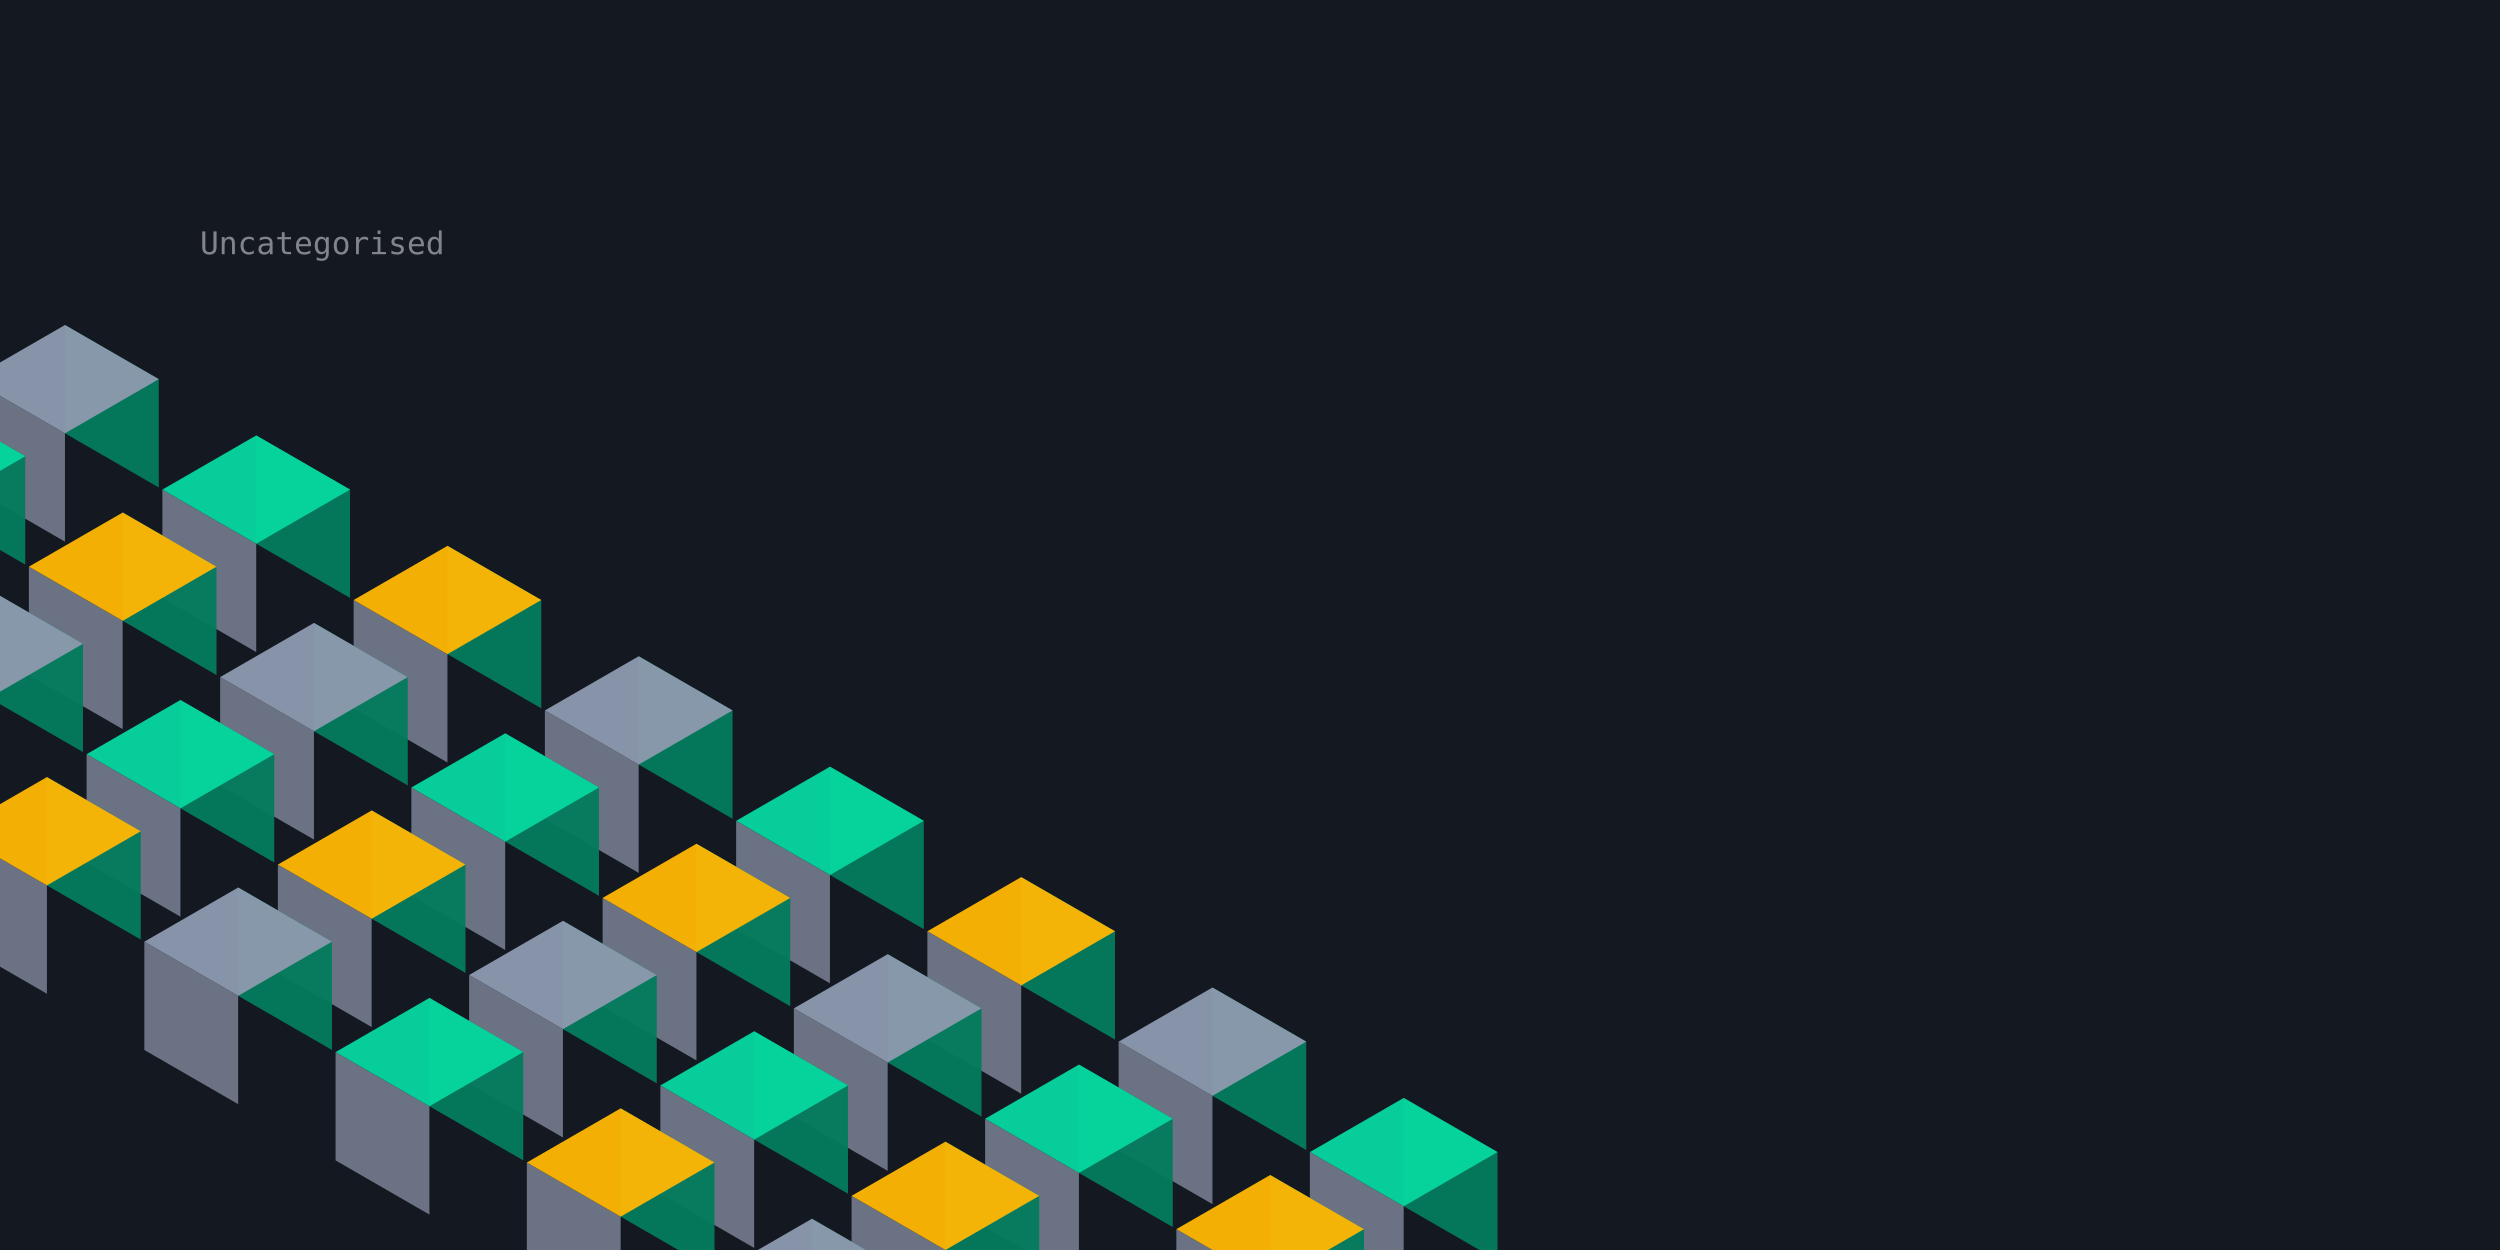
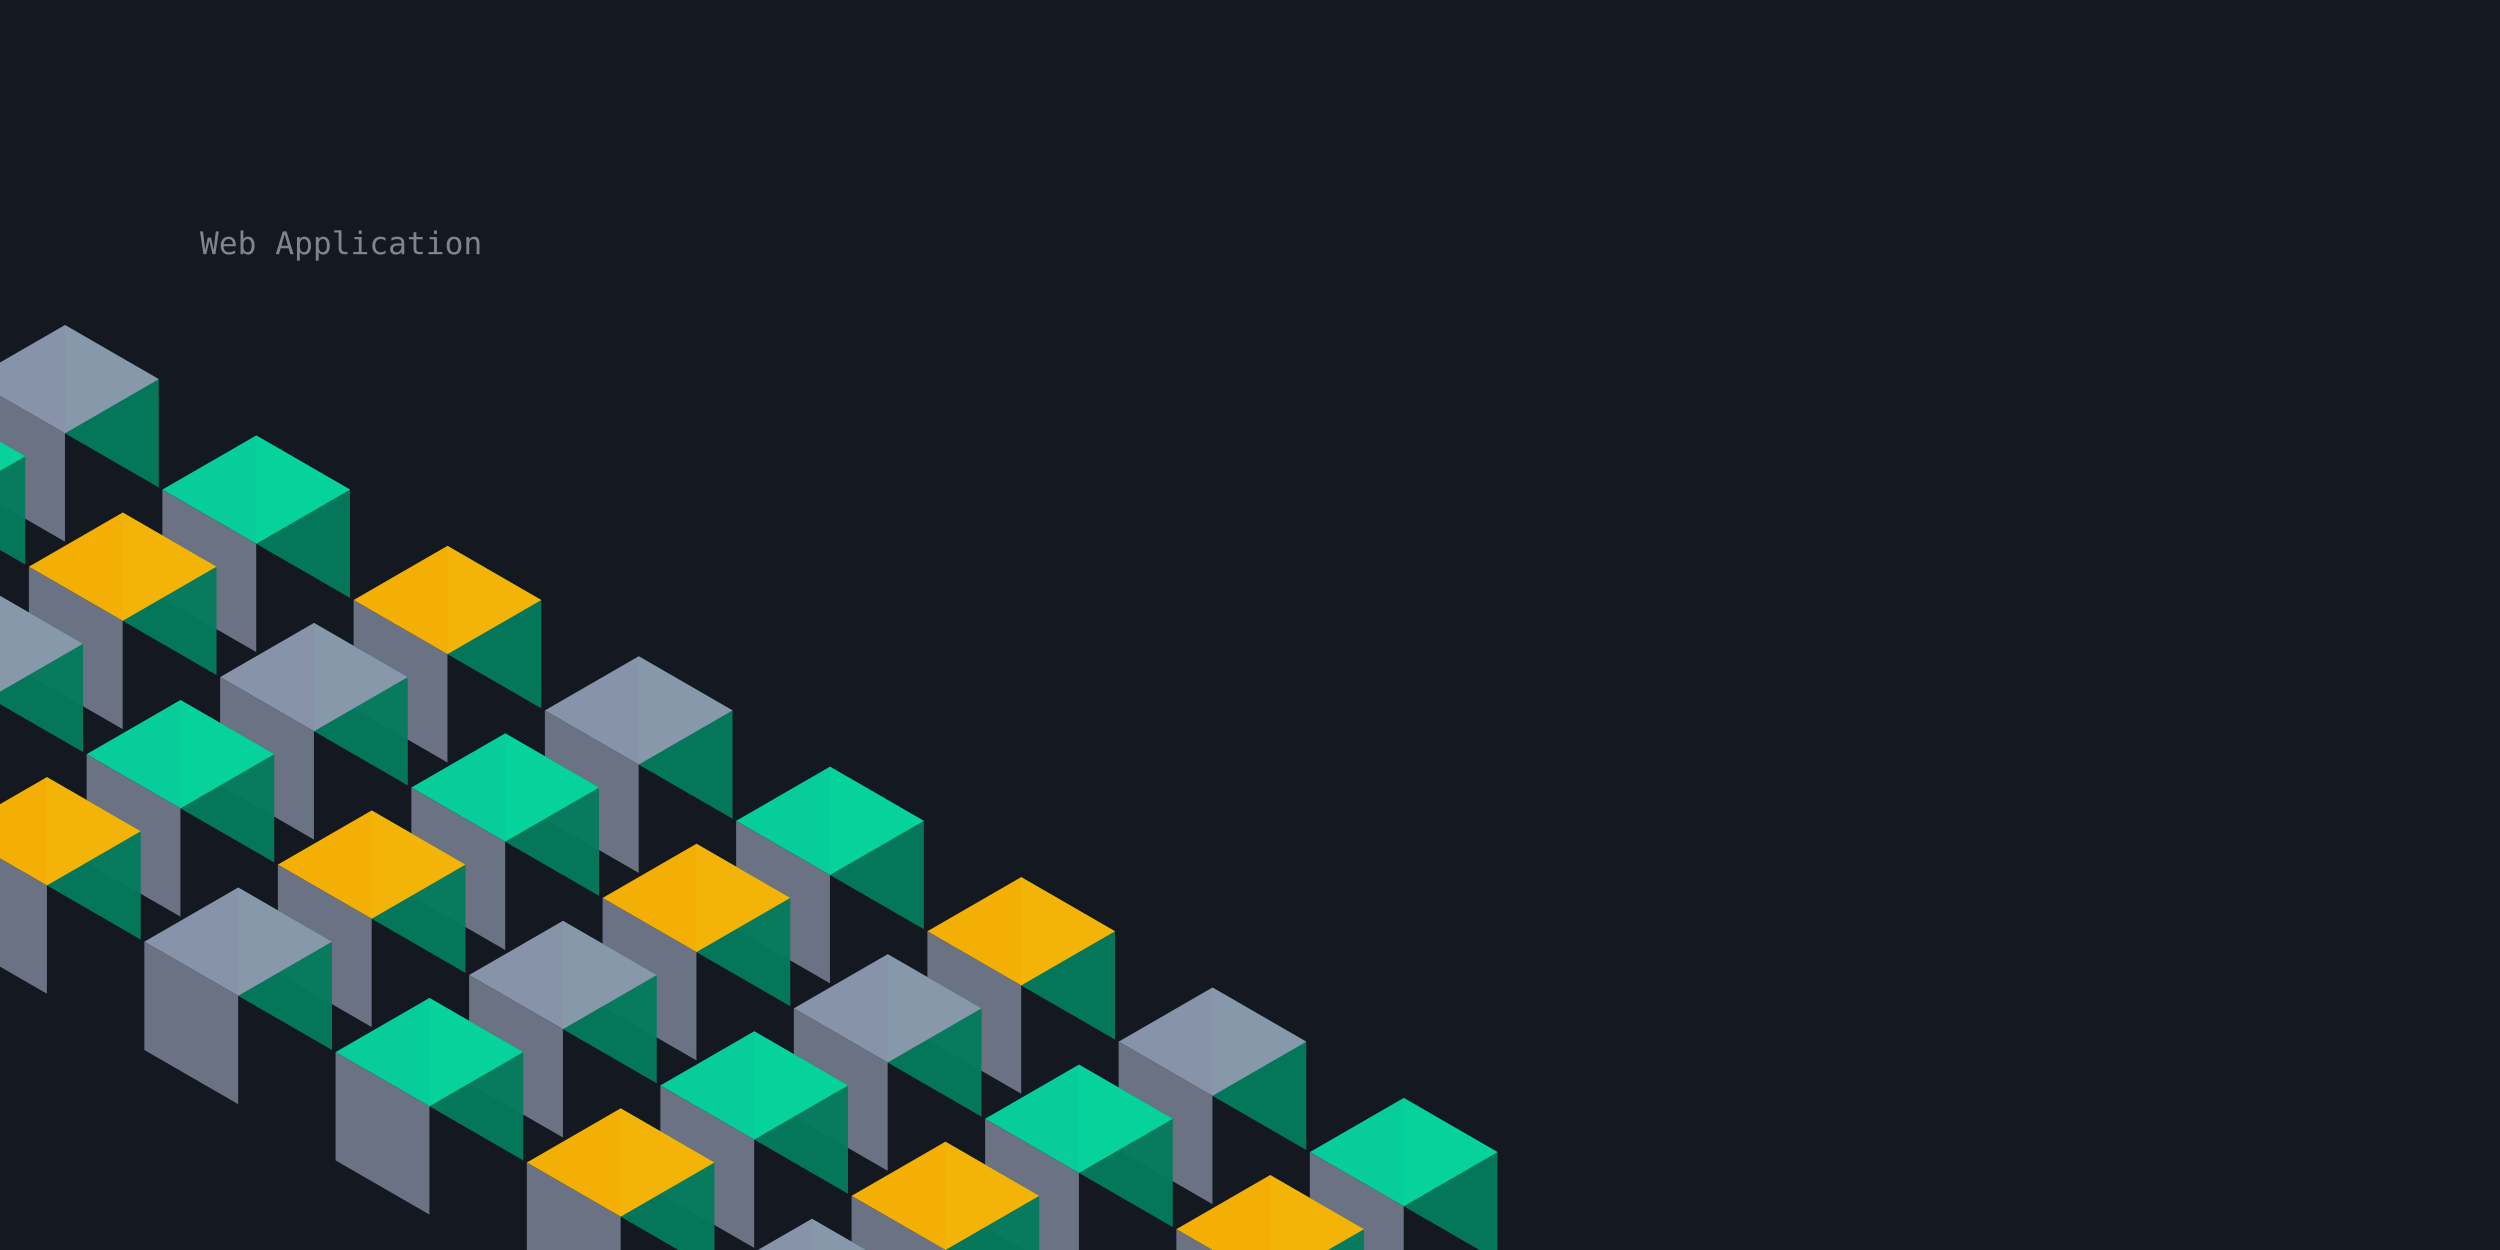
<svg xmlns="http://www.w3.org/2000/svg" viewBox="0 0 1200 600" width="1200" height="600" role="img" aria-label="nex-robotix domain model">
  <rect width="1200" height="600" fill="#141821" />
  <defs>
    <linearGradient id="gd" x1="0" y1="0" x2="1" y2="1">
      <stop offset="0%" stop-color="#ffb703" />
      <stop offset="100%" stop-color="#8d99ae" />
    </linearGradient>
  </defs>
  <g>
    <polygon points="-60.62,155.00 -15.59,181.00 -15.59,129.00 -60.62,103.00" fill="#037c5d" opacity="0.95" />
    <polygon points="-105.66,181.00 -60.62,207.00 -60.62,155.00 -105.66,129.00" fill="#6e7788" opacity="0.95" />
    <polygon points="-60.62,103.00 -15.59,129.00 -60.62,155.00 -105.66,129.00" fill="#ffb703" opacity="0.95" />
  </g>
  <g>
    <polygon points="31.18,208.00 76.21,234.00 76.21,182.00 31.18,156.00" fill="#037c5d" opacity="0.95" />
    <polygon points="-13.86,234.00 31.18,260.00 31.18,208.00 -13.86,182.00" fill="#6e7788" opacity="0.95" />
    <polygon points="31.18,156.00 76.21,182.00 31.18,208.00 -13.86,182.00" fill="#8d99ae" opacity="0.95" />
  </g>
  <g>
    <polygon points="122.98,261.00 168.01,287.00 168.01,235.00 122.98,209.00" fill="#037c5d" opacity="0.95" />
    <polygon points="77.94,287.00 122.98,313.00 122.98,261.00 77.94,235.00" fill="#6e7788" opacity="0.95" />
    <polygon points="122.98,209.00 168.01,235.00 122.98,261.00 77.94,235.00" fill="#06d6a0" opacity="0.95" />
  </g>
  <g>
    <polygon points="214.77,314.00 259.81,340.00 259.81,288.00 214.77,262.00" fill="#037c5d" opacity="0.95" />
    <polygon points="169.74,340.00 214.77,366.00 214.77,314.00 169.74,288.00" fill="#6e7788" opacity="0.95" />
    <polygon points="214.77,262.00 259.81,288.00 214.77,314.00 169.74,288.00" fill="#ffb703" opacity="0.95" />
  </g>
  <g>
    <polygon points="306.57,367.00 351.61,393.00 351.61,341.00 306.57,315.00" fill="#037c5d" opacity="0.95" />
    <polygon points="261.54,393.00 306.57,419.00 306.57,367.00 261.54,341.00" fill="#6e7788" opacity="0.95" />
    <polygon points="306.57,315.00 351.61,341.00 306.57,367.00 261.54,341.00" fill="#8d99ae" opacity="0.95" />
  </g>
  <g>
    <polygon points="398.37,420.00 443.41,446.00 443.41,394.00 398.37,368.00" fill="#037c5d" opacity="0.95" />
    <polygon points="353.34,446.00 398.37,472.00 398.37,420.00 353.34,394.00" fill="#6e7788" opacity="0.95" />
    <polygon points="398.37,368.00 443.41,394.00 398.37,420.00 353.34,394.00" fill="#06d6a0" opacity="0.95" />
  </g>
  <g>
    <polygon points="490.17,473.00 535.20,499.00 535.20,447.00 490.17,421.00" fill="#037c5d" opacity="0.95" />
    <polygon points="445.14,499.00 490.17,525.00 490.17,473.00 445.14,447.00" fill="#6e7788" opacity="0.95" />
    <polygon points="490.17,421.00 535.20,447.00 490.17,473.00 445.14,447.00" fill="#ffb703" opacity="0.95" />
  </g>
  <g>
    <polygon points="581.97,526.00 627.00,552.00 627.00,500.00 581.97,474.00" fill="#037c5d" opacity="0.95" />
    <polygon points="536.94,552.00 581.97,578.00 581.97,526.00 536.94,500.00" fill="#6e7788" opacity="0.95" />
    <polygon points="581.97,474.00 627.00,500.00 581.97,526.00 536.94,500.00" fill="#8d99ae" opacity="0.95" />
  </g>
  <g>
    <polygon points="673.77,579.00 718.80,605.00 718.80,553.00 673.77,527.00" fill="#037c5d" opacity="0.95" />
    <polygon points="628.73,605.00 673.77,631.00 673.77,579.00 628.73,553.00" fill="#6e7788" opacity="0.95" />
    <polygon points="673.77,527.00 718.80,553.00 673.77,579.00 628.73,553.00" fill="#06d6a0" opacity="0.95" />
  </g>
  <g>
    <polygon points="-124.71,192.00 -79.67,218.00 -79.67,166.00 -124.71,140.00" fill="#037c5d" opacity="0.95" />
    <polygon points="-169.74,218.00 -124.71,244.00 -124.71,192.00 -169.74,166.00" fill="#6e7788" opacity="0.95" />
    <polygon points="-124.71,140.00 -79.67,166.00 -124.71,192.00 -169.74,166.00" fill="#8d99ae" opacity="0.95" />
  </g>
  <g>
    <polygon points="-32.91,245.00 12.12,271.00 12.12,219.00 -32.91,193.00" fill="#037c5d" opacity="0.95" />
    <polygon points="-77.94,271.00 -32.91,297.00 -32.91,245.00 -77.94,219.00" fill="#6e7788" opacity="0.95" />
    <polygon points="-32.91,193.00 12.12,219.00 -32.91,245.00 -77.94,219.00" fill="#06d6a0" opacity="0.95" />
  </g>
  <g>
    <polygon points="58.89,298.00 103.92,324.00 103.92,272.00 58.89,246.00" fill="#037c5d" opacity="0.95" />
    <polygon points="13.86,324.00 58.89,350.00 58.89,298.00 13.86,272.00" fill="#6e7788" opacity="0.95" />
    <polygon points="58.89,246.00 103.92,272.00 58.89,298.00 13.86,272.00" fill="#ffb703" opacity="0.95" />
  </g>
  <g>
    <polygon points="150.69,351.00 195.72,377.00 195.72,325.00 150.69,299.00" fill="#037c5d" opacity="0.95" />
    <polygon points="105.66,377.00 150.69,403.00 150.69,351.00 105.66,325.00" fill="#6e7788" opacity="0.95" />
    <polygon points="150.69,299.00 195.72,325.00 150.69,351.00 105.66,325.00" fill="#8d99ae" opacity="0.95" />
  </g>
  <g>
    <polygon points="242.49,404.00 287.52,430.00 287.52,378.00 242.49,352.00" fill="#037c5d" opacity="0.95" />
    <polygon points="197.45,430.00 242.49,456.00 242.49,404.00 197.45,378.00" fill="#6e7788" opacity="0.95" />
    <polygon points="242.49,352.00 287.52,378.00 242.49,404.00 197.45,378.00" fill="#06d6a0" opacity="0.95" />
  </g>
  <g>
    <polygon points="334.29,457.00 379.32,483.00 379.32,431.00 334.29,405.00" fill="#037c5d" opacity="0.95" />
    <polygon points="289.25,483.00 334.29,509.00 334.29,457.00 289.25,431.00" fill="#6e7788" opacity="0.95" />
    <polygon points="334.29,405.00 379.32,431.00 334.29,457.00 289.25,431.00" fill="#ffb703" opacity="0.95" />
  </g>
  <g>
    <polygon points="426.08,510.00 471.12,536.00 471.12,484.00 426.08,458.00" fill="#037c5d" opacity="0.95" />
    <polygon points="381.05,536.00 426.08,562.00 426.08,510.00 381.05,484.00" fill="#6e7788" opacity="0.95" />
    <polygon points="426.08,458.00 471.12,484.00 426.08,510.00 381.05,484.00" fill="#8d99ae" opacity="0.95" />
  </g>
  <g>
    <polygon points="517.88,563.00 562.92,589.00 562.92,537.00 517.88,511.00" fill="#037c5d" opacity="0.95" />
    <polygon points="472.85,589.00 517.88,615.00 517.88,563.00 472.85,537.00" fill="#6e7788" opacity="0.95" />
    <polygon points="517.88,511.00 562.92,537.00 517.88,563.00 472.85,537.00" fill="#06d6a0" opacity="0.95" />
  </g>
  <g>
    <polygon points="609.68,616.00 654.72,642.00 654.72,590.00 609.68,564.00" fill="#037c5d" opacity="0.95" />
    <polygon points="564.65,642.00 609.68,668.00 609.68,616.00 564.65,590.00" fill="#6e7788" opacity="0.95" />
    <polygon points="609.68,564.00 654.72,590.00 609.68,616.00 564.65,590.00" fill="#ffb703" opacity="0.95" />
  </g>
  <g>
    <polygon points="-188.79,229.00 -143.76,255.00 -143.76,203.00 -188.79,177.00" fill="#037c5d" opacity="0.95" />
    <polygon points="-233.83,255.00 -188.79,281.00 -188.79,229.00 -233.83,203.00" fill="#6e7788" opacity="0.95" />
    <polygon points="-188.79,177.00 -143.76,203.00 -188.79,229.00 -233.83,203.00" fill="#06d6a0" opacity="0.95" />
  </g>
  <g>
    <polygon points="-96.99,282.00 -51.96,308.00 -51.96,256.00 -96.99,230.00" fill="#037c5d" opacity="0.95" />
    <polygon points="-142.03,308.00 -96.99,334.00 -96.99,282.00 -142.03,256.00" fill="#6e7788" opacity="0.95" />
    <polygon points="-96.99,230.00 -51.96,256.00 -96.99,282.00 -142.03,256.00" fill="#ffb703" opacity="0.95" />
  </g>
  <g>
    <polygon points="-5.20,335.00 39.84,361.00 39.84,309.00 -5.20,283.00" fill="#037c5d" opacity="0.95" />
    <polygon points="-50.23,361.00 -5.20,387.00 -5.20,335.00 -50.23,309.00" fill="#6e7788" opacity="0.95" />
    <polygon points="-5.20,283.00 39.84,309.00 -5.20,335.00 -50.23,309.00" fill="#8d99ae" opacity="0.95" />
  </g>
  <g>
    <polygon points="86.60,388.00 131.64,414.00 131.64,362.00 86.60,336.00" fill="#037c5d" opacity="0.95" />
    <polygon points="41.57,414.00 86.60,440.00 86.60,388.00 41.57,362.00" fill="#6e7788" opacity="0.95" />
    <polygon points="86.60,336.00 131.64,362.00 86.60,388.00 41.57,362.00" fill="#06d6a0" opacity="0.95" />
  </g>
  <g>
    <polygon points="178.40,441.00 223.43,467.00 223.43,415.00 178.40,389.00" fill="#037c5d" opacity="0.95" />
    <polygon points="133.37,467.00 178.40,493.00 178.40,441.00 133.37,415.00" fill="#6e7788" opacity="0.95" />
    <polygon points="178.40,389.00 223.43,415.00 178.40,441.00 133.37,415.00" fill="#ffb703" opacity="0.95" />
  </g>
  <g>
    <polygon points="270.20,494.00 315.23,520.00 315.23,468.00 270.20,442.00" fill="#037c5d" opacity="0.95" />
    <polygon points="225.17,520.00 270.20,546.00 270.20,494.00 225.17,468.00" fill="#6e7788" opacity="0.95" />
    <polygon points="270.20,442.00 315.23,468.00 270.20,494.00 225.17,468.00" fill="#8d99ae" opacity="0.95" />
  </g>
  <g>
    <polygon points="362.00,547.00 407.03,573.00 407.03,521.00 362.00,495.00" fill="#037c5d" opacity="0.95" />
    <polygon points="316.97,573.00 362.00,599.00 362.00,547.00 316.97,521.00" fill="#6e7788" opacity="0.95" />
    <polygon points="362.00,495.00 407.03,521.00 362.00,547.00 316.97,521.00" fill="#06d6a0" opacity="0.95" />
  </g>
  <g>
    <polygon points="453.80,600.00 498.83,626.00 498.83,574.00 453.80,548.00" fill="#037c5d" opacity="0.95" />
    <polygon points="408.76,626.00 453.80,652.00 453.80,600.00 408.76,574.00" fill="#6e7788" opacity="0.95" />
    <polygon points="453.80,548.00 498.83,574.00 453.80,600.00 408.76,574.00" fill="#ffb703" opacity="0.95" />
  </g>
  <g>
    <polygon points="545.60,653.00 590.63,679.00 590.63,627.00 545.60,601.00" fill="#037c5d" opacity="0.95" />
    <polygon points="500.56,679.00 545.60,705.00 545.60,653.00 500.56,627.00" fill="#6e7788" opacity="0.95" />
    <polygon points="545.60,601.00 590.63,627.00 545.60,653.00 500.56,627.00" fill="#8d99ae" opacity="0.95" />
  </g>
  <g>
    <polygon points="-252.88,266.00 -207.85,292.00 -207.85,240.00 -252.88,214.00" fill="#037c5d" opacity="0.95" />
    <polygon points="-297.91,292.00 -252.88,318.00 -252.88,266.00 -297.91,240.00" fill="#6e7788" opacity="0.95" />
    <polygon points="-252.88,214.00 -207.85,240.00 -252.88,266.00 -297.91,240.00" fill="#ffb703" opacity="0.95" />
  </g>
  <g>
    <polygon points="-161.08,319.00 -116.05,345.00 -116.05,293.00 -161.08,267.00" fill="#037c5d" opacity="0.95" />
    <polygon points="-206.11,345.00 -161.08,371.00 -161.08,319.00 -206.11,293.00" fill="#6e7788" opacity="0.95" />
    <polygon points="-161.08,267.00 -116.05,293.00 -161.08,319.00 -206.11,293.00" fill="#8d99ae" opacity="0.95" />
  </g>
  <g>
    <polygon points="-69.28,372.00 -24.25,398.00 -24.25,346.00 -69.28,320.00" fill="#037c5d" opacity="0.95" />
    <polygon points="-114.32,398.00 -69.28,424.00 -69.28,372.00 -114.32,346.00" fill="#6e7788" opacity="0.95" />
    <polygon points="-69.28,320.00 -24.25,346.00 -69.28,372.00 -114.32,346.00" fill="#06d6a0" opacity="0.95" />
  </g>
  <g>
    <polygon points="22.52,425.00 67.55,451.00 67.55,399.00 22.52,373.00" fill="#037c5d" opacity="0.95" />
    <polygon points="-22.52,451.00 22.52,477.00 22.52,425.00 -22.52,399.00" fill="#6e7788" opacity="0.95" />
    <polygon points="22.52,373.00 67.55,399.00 22.52,425.00 -22.52,399.00" fill="#ffb703" opacity="0.95" />
  </g>
  <g>
    <polygon points="114.32,478.00 159.35,504.00 159.35,452.00 114.32,426.00" fill="#037c5d" opacity="0.95" />
    <polygon points="69.28,504.00 114.32,530.00 114.32,478.00 69.28,452.00" fill="#6e7788" opacity="0.95" />
    <polygon points="114.32,426.00 159.35,452.00 114.32,478.00 69.28,452.00" fill="#8d99ae" opacity="0.95" />
  </g>
  <g>
    <polygon points="206.11,531.00 251.15,557.00 251.15,505.00 206.11,479.00" fill="#037c5d" opacity="0.95" />
    <polygon points="161.08,557.00 206.11,583.00 206.11,531.00 161.08,505.00" fill="#6e7788" opacity="0.95" />
    <polygon points="206.11,479.00 251.15,505.00 206.11,531.00 161.08,505.00" fill="#06d6a0" opacity="0.95" />
  </g>
  <g>
    <polygon points="297.91,584.00 342.95,610.00 342.95,558.00 297.91,532.00" fill="#037c5d" opacity="0.95" />
    <polygon points="252.88,610.00 297.91,636.00 297.91,584.00 252.88,558.00" fill="#6e7788" opacity="0.95" />
    <polygon points="297.91,532.00 342.95,558.00 297.91,584.00 252.88,558.00" fill="#ffb703" opacity="0.95" />
  </g>
  <g>
    <polygon points="389.71,637.00 434.74,663.00 434.74,611.00 389.71,585.00" fill="#037c5d" opacity="0.95" />
    <polygon points="344.68,663.00 389.71,689.00 389.71,637.00 344.68,611.00" fill="#6e7788" opacity="0.95" />
    <polygon points="389.71,585.00 434.74,611.00 389.71,637.00 344.68,611.00" fill="#8d99ae" opacity="0.95" />
  </g>
  <g>
    <polygon points="481.51,690.00 526.54,716.00 526.54,664.00 481.51,638.00" fill="#037c5d" opacity="0.95" />
    <polygon points="436.48,716.00 481.51,742.00 481.51,690.00 436.48,664.00" fill="#6e7788" opacity="0.95" />
    <polygon points="481.51,638.00 526.54,664.00 481.51,690.00 436.48,664.00" fill="#06d6a0" opacity="0.95" />
  </g>
-   <text x="96" y="122" font-family="ui-monospace,Menlo,monospace" font-size="15" fill="rgba(238,241,246,0.500)">Uncategorised</text>
+   <text x="96" y="122" font-family="ui-monospace,Menlo,monospace" font-size="15" fill="rgba(238,241,246,0.500)">Web Application</text>
</svg>
